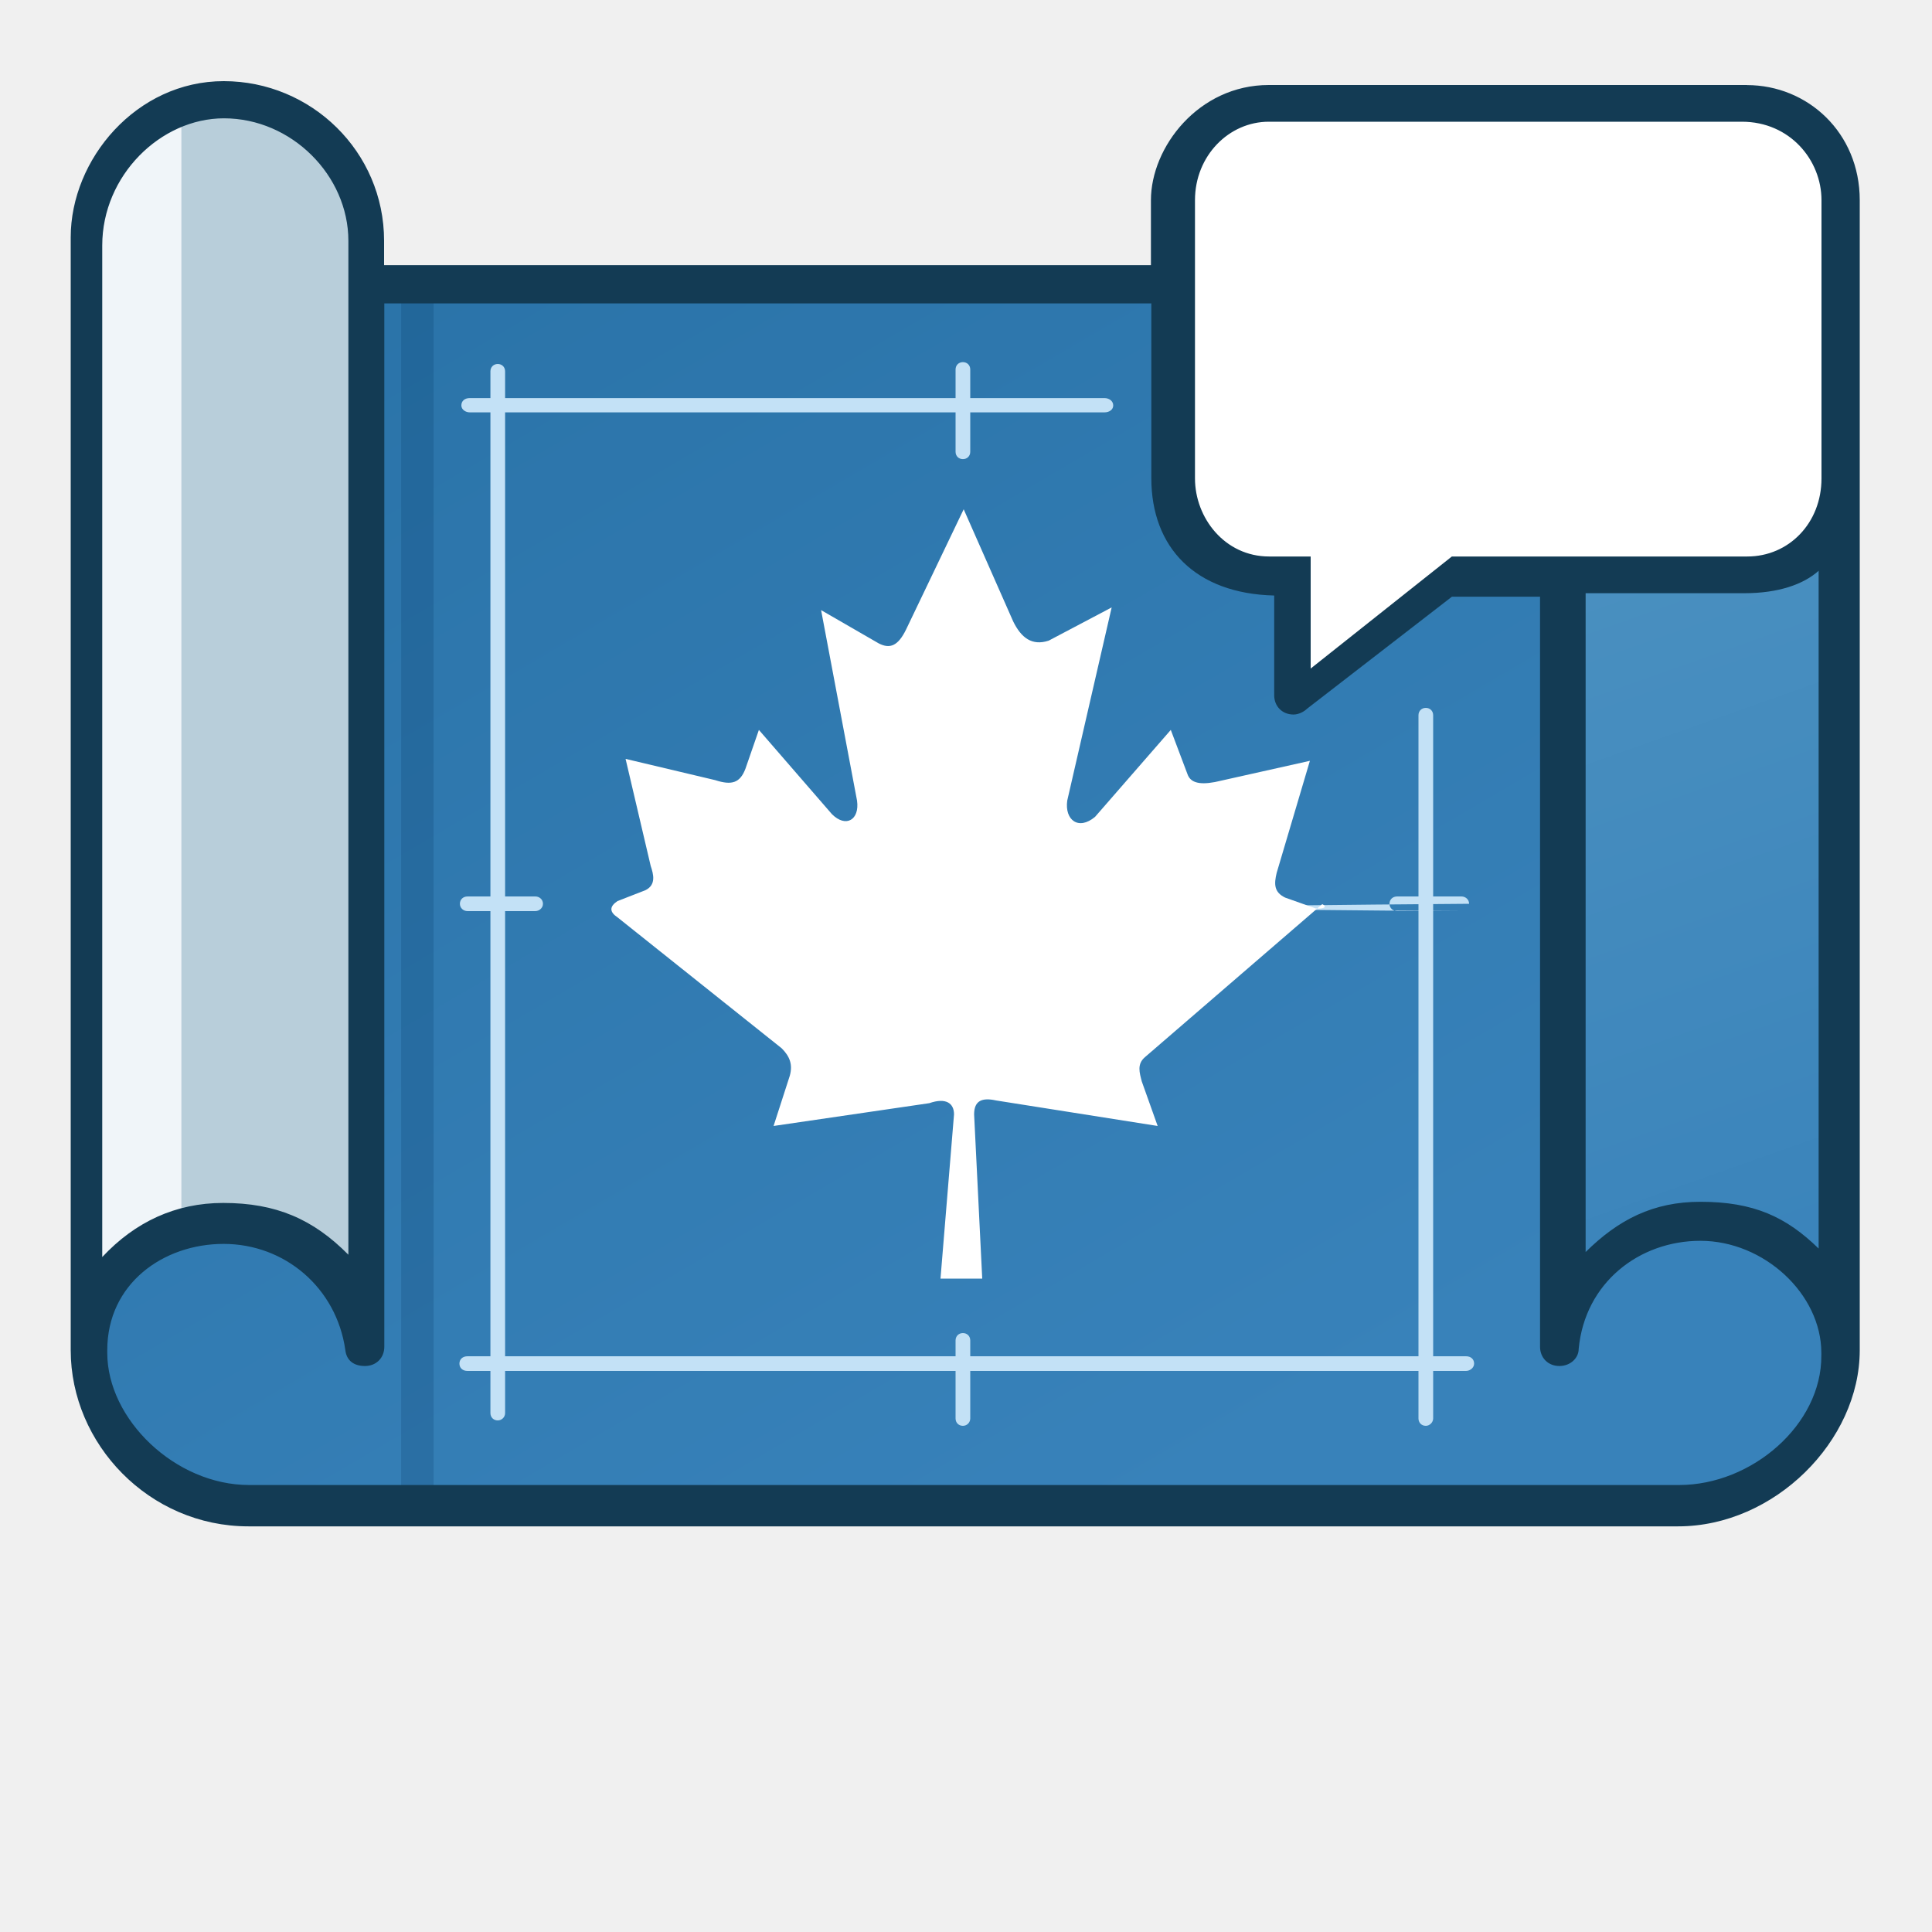
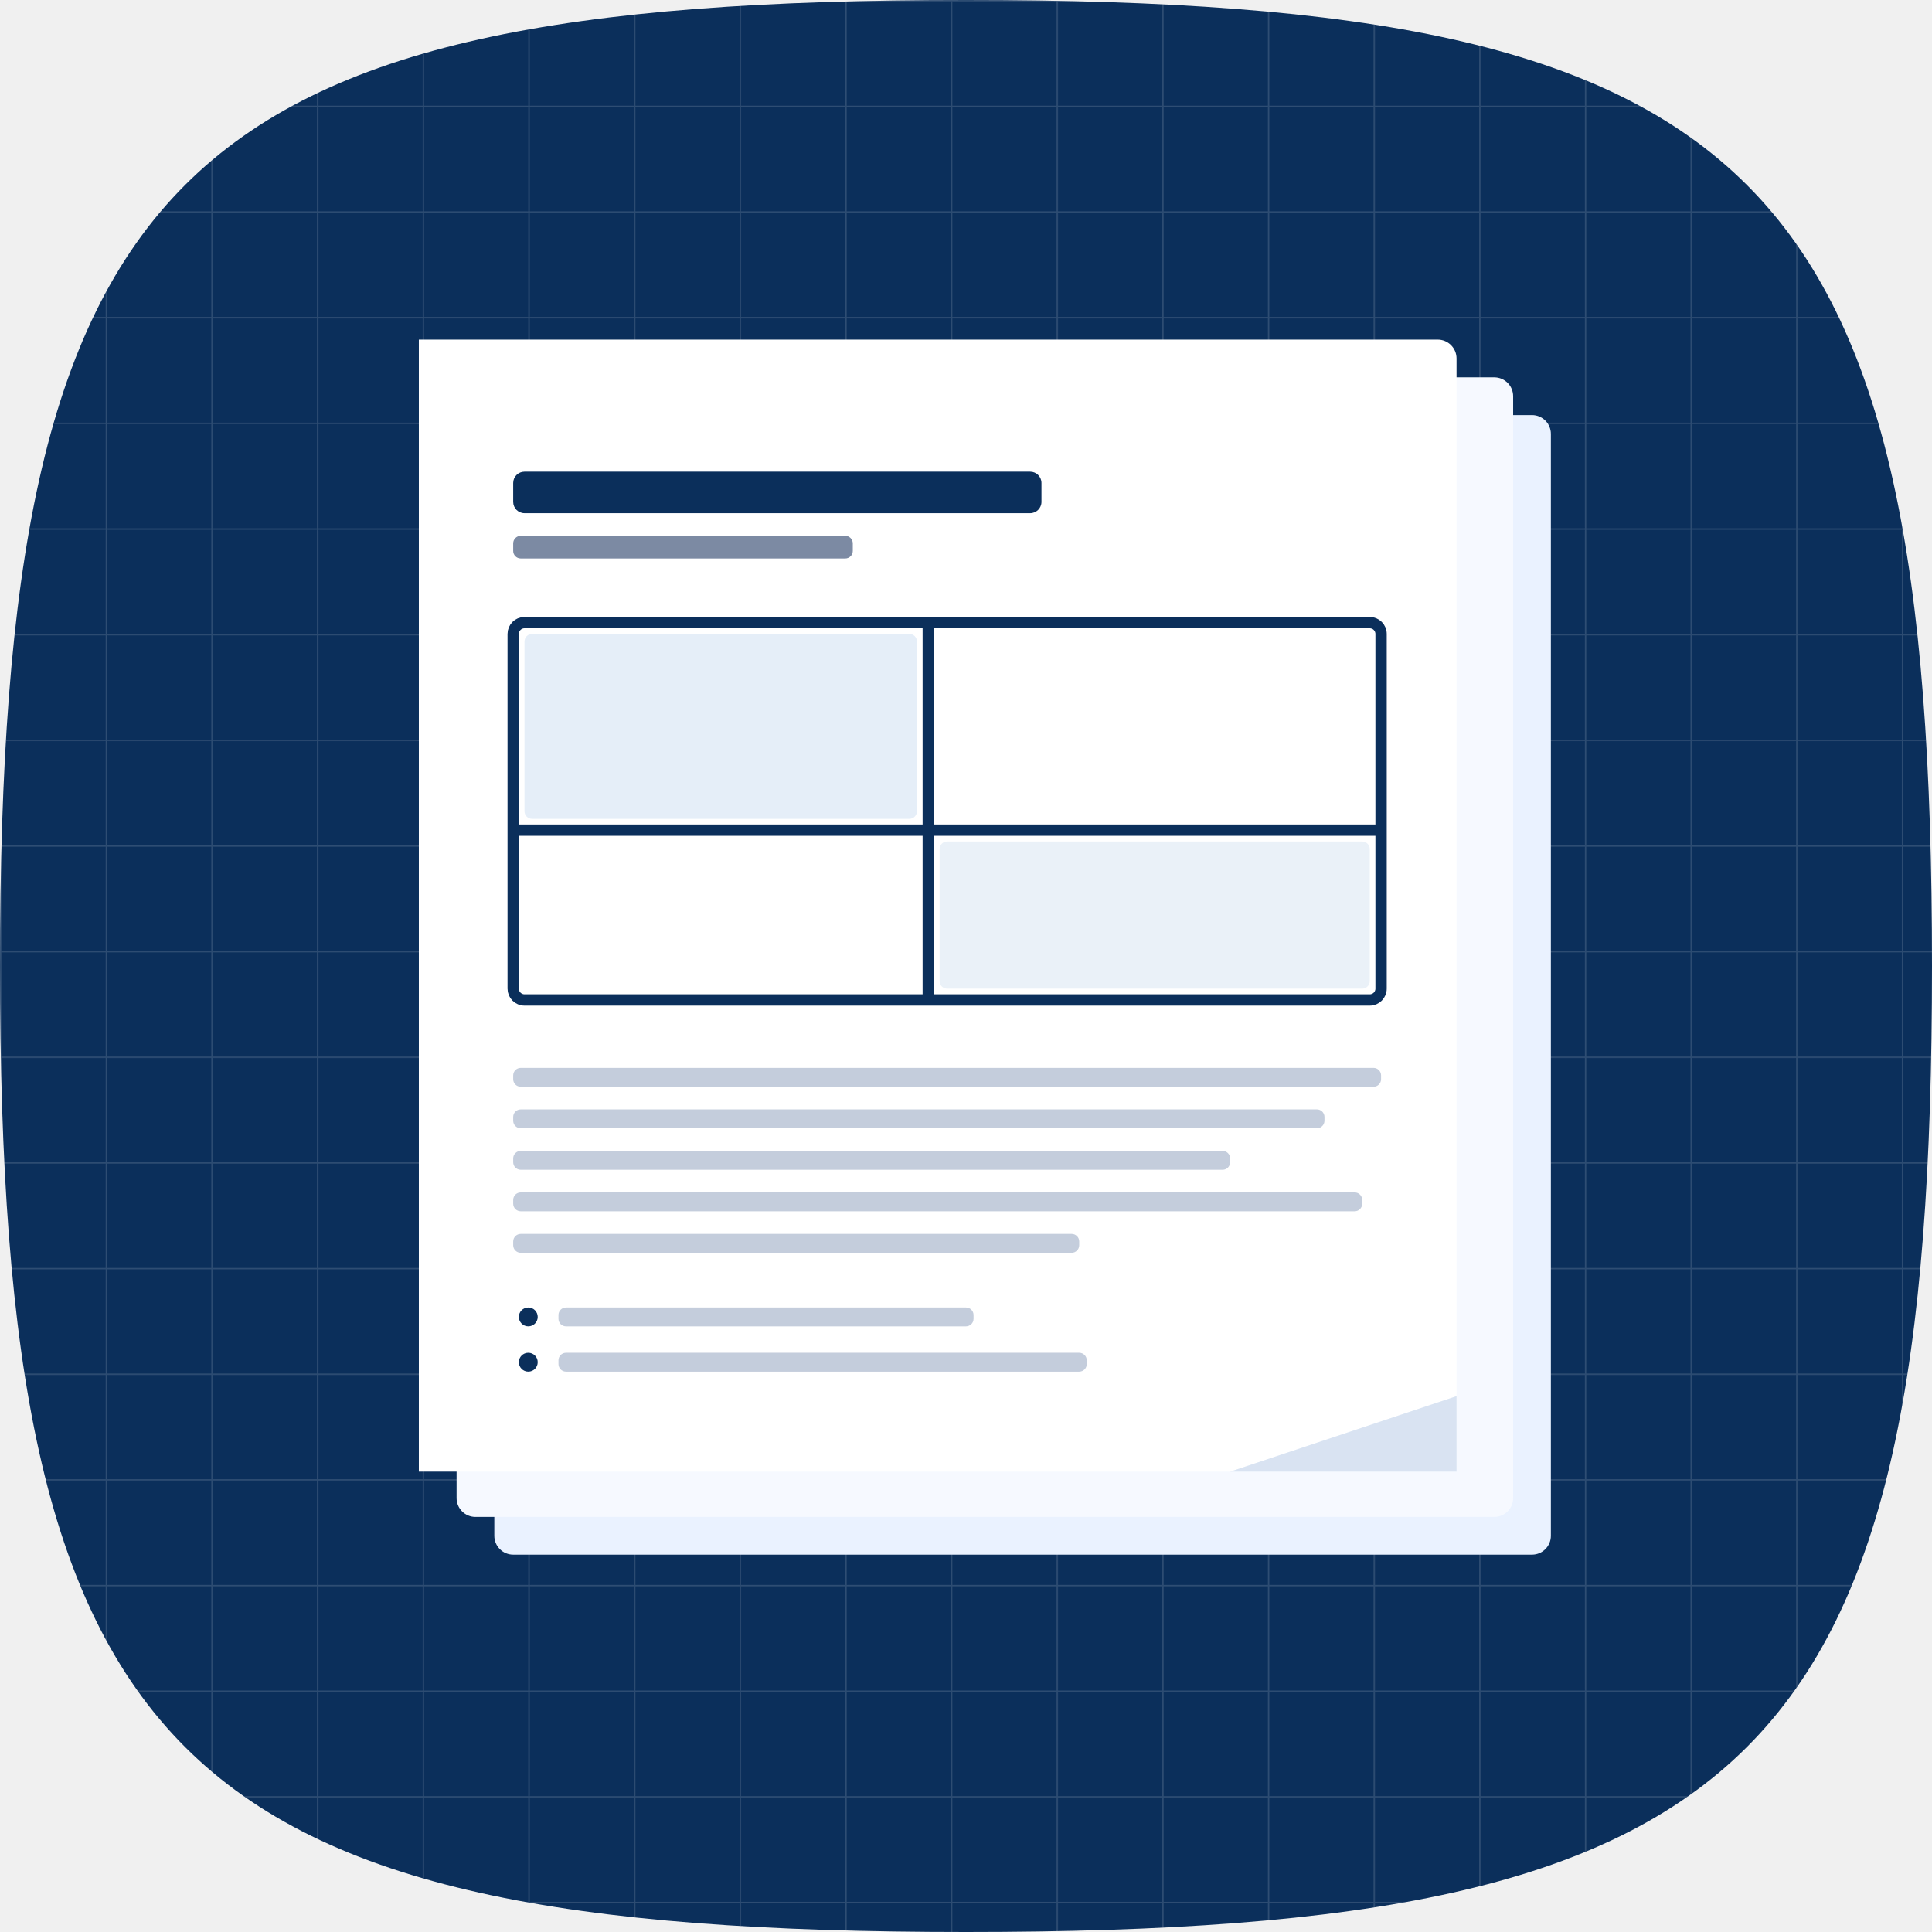
- <svg xmlns="http://www.w3.org/2000/svg" viewBox="0 0 250 250" fill="none">
+ <svg xmlns="http://www.w3.org/2000/svg" viewBox="0 0 1024 1024" width="1024" height="1024">
  <defs>
-     <linearGradient id="codecan-logo-gradient-1" x1="202.1" x2="239.2" y1="70.63" y2="175.2" gradientUnits="userSpaceOnUse">
-       <stop stop-color="#4A90C0" offset="0" />
-       <stop stop-color="#3882BA" offset="1" />
-     </linearGradient>
-     <linearGradient id="codecan-logo-gradient-2" x1="11.41" x2="116" y1="36.86" y2="215.6" gradientUnits="userSpaceOnUse">
-       <stop stop-color="#2972A7" offset="0" />
-       <stop stop-color="#3882BA" offset="1" />
-     </linearGradient>
+     <pattern id="grid" width="56" height="56" patternUnits="userSpaceOnUse">
+       <path d="M 56 0 L 0 0 0 56" fill="none" stroke="rgba(255,255,255,0.14)" stroke-width="1.5" />
+     </pattern>
+     <clipPath id="squircle">
+       <path d="M 0 512 C 0 90.85 90.85 0 512 0 C 933.15 0 1024 90.85 1024 512 C 1024 933.15 933.15 1024 512 1024 C 90.85 1024 0 933.15 0 512 Z" />
+     </clipPath>
  </defs>
-   <path d="m226.1 13.4h-61.92c-8.01 0-12.41 7.02-12.41 12.5v36.01c0 7.7 6.14 12.96 13.17 12.96h2.76v15.14l20.17-15.9h38.23c8.25 0 12.68-6.74 12.68-12.2v-36.01c0-6.75-5.47-12.5-12.68-12.5z" fill="#fff" />
-   <path d="m237.9 70.63v104.4l-1.72-0.13c-1.18-8.95-8.34-16.35-16.53-16.35-9.49 0-16.89 7.1-17.54 15.9v-99.54h23.52c7.56 0 12.27-4.24 12.27-4.24z" fill="url(#codecan-logo-gradient-1)" />
-   <path d="m47.83 36.89v135.8l-1.35-0.12c-2.33-8.96-8.51-14.38-17.6-14.38-8.77 0-17.17 6.8-17.82 15.6v-142c0-10.55 8.95-19.05 17.9-19.05 10.1 0 18.87 8.35 18.87 18.45v5.73z" fill="#B8CEDA" />
-   <path d="m23.47 15.81v144.2l-2.76 1.2-8.6 5.7v-138.2c0-5.8 6-12 11.36-12.9z" fill="#F0F5F9" />
-   <path d="m217.2 195.1h-185c-11.32 0-20.77-10.05-20.77-20v-0.35c0-9.8 8.15-16.9 17.45-16.9 10.05 0 18.65 8 18.65 17.15v-138.1h103.6v25.05c0 7.7 6.15 12.96 13.17 12.96h3.48v15.14l20.17-15.14h14.2v99.04c0-8.7 8.7-16.1 17.85-16.1 9.7 0 17.95 8.3 17.95 17v0.35c0 10.45-9.6 19.9-20.66 19.9z" fill="url(#codecan-logo-gradient-2)" />
-   <path d="m51.91 36.86v156.9h4.2v-156.9h-4.2z" fill="#00325D" opacity=".2" />
-   <path d="m189.7 177.4h-129.2c-0.65 0-1.05-0.4-1.05-0.95s0.4-0.95 1.05-0.95h129.2c0.65 0 1.05 0.4 1.05 0.95s-0.55 0.95-1.05 0.95z" fill="#C3E1F6" />
-   <path d="m142.9 53.36h-82.1c-0.55 0-1.1-0.35-1.1-0.9s0.4-0.95 1.1-0.95h82.1c0.65 0 1.15 0.4 1.15 0.95s-0.5 0.9-1.15 0.9z" fill="#C3E1F6" />
-   <path d="m124.6 59.41c-0.55 0-0.95-0.4-0.95-0.95v-10.65c0-0.55 0.4-0.95 0.95-0.95s0.95 0.4 0.95 0.95v10.65c0 0.55-0.4 0.95-0.95 0.95z" fill="#C3E1F6" />
-   <path d="m124.6 184.5c-0.55 0-0.95-0.4-0.95-0.95v-10.1c0-0.55 0.4-0.95 0.95-0.95s0.95 0.4 0.95 0.95v10.1c0 0.5-0.4 0.95-0.95 0.95z" fill="#C3E1F6" />
-   <path d="m184.5 184.5c-0.55 0-0.95-0.4-0.95-0.95v-91c0-0.55 0.4-0.95 0.95-0.95s0.95 0.4 0.95 0.95v91c0 0.5-0.45 0.95-0.95 0.95z" fill="#C3E1F6" />
-   <path d="m189.1 117.9h-8.3c-0.55 0-1-0.4-1-0.95s0.4-0.95 1-0.95h8.3c0.55 0 1 0.4 1 0.95-74 0.55-0.45 0.95-1 0.95z" fill="#C3E1F6" />
-   <path d="m69.26 117.9h-8.75c-0.55 0-1-0.4-1-0.95s0.4-0.95 1-0.95h8.75c0.55 0 1 0.4 1 0.95s-0.5 0.95-1 0.95z" fill="#C3E1F6" />
-   <path d="m64.41 183.8c-0.55 0-0.95-0.4-0.95-0.95v-134.8c0-0.55 0.4-0.95 0.95-0.95s0.95 0.4 0.95 0.95v134.8c0 0.55-0.45 0.95-0.95 0.95z" fill="#C3E1F6" />
-   <path d="m171.1 117-22.95 19.8c-1.05 0.9-0.7 2-0.4 3.15l2.05 5.75-20.9-3.3c-1.8-0.4-2.85 0-2.85 1.8l1.05 21.25h-5.4l1.75-21.25c0-1.45-1.05-2.2-3.2-1.45l-20.15 2.95 2.1-6.5c0.4-1.45 0-2.5-1.05-3.55l-21.25-16.95c-1.05-0.7-1.05-1.4 0-2.1l3.6-1.4c1.45-0.7 1.05-2.1 0.7-3.15l-3.25-13.85 11.6 2.75c2.15 0.7 3.2 0.35 3.9-1.45l1.75-5.05 9.45 10.9c1.8 1.8 3.6 0.75 3.25-1.75l-4.65-24.65 7.45 4.3c1.45 0.75 2.5 0.35 3.55-1.8l7.45-15.55 6.4 14.5c1.05 2.15 2.45 3.2 4.6 2.5l8.15-4.3-5.75 25c-0.35 2.5 1.45 3.9 3.6 2.1l9.8-11.25 2.15 5.7c0.35 1.05 1.4 1.45 3.55 1.05l12.3-2.75-4.3 14.5c-0.35 1.45-0.35 2.5 1.1 3.2l3.95 1.4c1.15 0.1 1.5-0.25 0.85-0.55z" fill="#fff" />
-   <path d="m226.1 11h-61.92c-9.1 0-15.25 8.05-15.25 14.9v8.41h-99.23v-3.15c0-11.56-9.45-20.66-20.75-20.66s-19.8 10.1-19.8 20.21v144c0 12.15 10.15 22.8 23 22.8h185c12.45 0 23.5-11.05 23.5-22.8v-148.8c0-8.75-6.75-14.9-14.6-14.9zm-71.47 14.9c0-5.75 4.4-10.15 9.55-10.15h61.22c6.2 0 10.3 4.95 10.3 10.15v36.01c0 5.8-4.25 10.1-9.6 10.1h-38.23l-18.27 14.5v-14.5h-5.37c-5.75 0-9.6-5-9.6-10.1v-36.01zm-141.4 5.86c0-9.05 7.55-16.45 15.75-16.45 8.75 0 16.1 7.4 16.1 15.85v131.2c-4.55-4.6-9.35-6.7-16.2-6.7-6.15 0-11.4 2.45-15.65 7v-130.8zm204 160.4h-185c-9.55 0-18.35-8.5-18.35-17.1v-0.35c0-8.6 7.25-13.75 15.05-13.75 7.95 0 14.6 5.7 15.75 13.7 0.15 1.4 1.1 2.1 2.55 2.1s2.5-1.05 2.5-2.5v-135h99.25v22.6c0 9 5.7 14.95 15.9 15.2v12.9c0 1.45 1.05 2.5 2.5 2.5 0.7 0 1.4-0.4 1.75-0.75l18.75-14.5h11.4v97.05c0 1.45 1.05 2.5 2.5 2.5s2.5-1.05 2.5-2.2c0.8-8.6 7.85-14 15.75-14 8.25 0 15.65 6.9 15.65 14.5v0.35c0.05 8.95-9 16.75-18.4 16.75zm18.1-30.6c-4.2-4.1-8.4-6.05-15.3-6.05-6.1 0-10.6 2.3-14.85 6.5v-85.25h20.55c4.4 0 7.65-1.15 9.6-2.9v87.7z" fill="#133B54" />
+   <g clip-path="url(#squircle)">
+     <rect width="1024" height="1024" fill="#0B2F5B" />
+     <rect width="1024" height="1024" fill="url(#grid)" />
+     <rect x="262" y="220" width="560" height="604" rx="10" fill="#EAF2FF" />
+     <rect x="242" y="200" width="560" height="604" rx="10" fill="#F6F9FF" />
+     <path d="M 222 180 H 762 A 10 10 0 0 1 772 190 V 740 L 652 780 L 222 780 Z" fill="#FFFFFF" />
+     <path d="M 772 740 L 652 780 L 772 780 Z" fill="#D9E3F2" />
+     <g transform="translate(252 220)">
+       <rect x="20" y="30" width="280" height="22" rx="6" fill="#0B2F5B" />
+       <rect x="20" y="64" width="180" height="12" rx="4" fill="#7C8AA3" />
+       <g stroke="#0B2F5B" fill="none" stroke-width="6">
+         <rect x="20" y="110" width="460" height="200" rx="6" />
+         <line x1="240" y1="110" x2="240" y2="310" />
+         <line x1="20" y1="220" x2="480" y2="220" />
+       </g>
+       <rect x="26" y="116" width="208" height="98" rx="4" fill="#E5EEF8" />
+       <rect x="246" y="226" width="228" height="78" rx="4" fill="#EAF1F8" />
+       <g fill="#C4CDDC">
+         <rect x="20" y="346" width="460" height="10" rx="4" />
+         <rect x="20" y="368" width="430" height="10" rx="4" />
+         <rect x="20" y="390" width="380" height="10" rx="4" />
+         <rect x="20" y="412" width="450" height="10" rx="4" />
+         <rect x="20" y="434" width="300" height="10" rx="4" />
+       </g>
+       <g>
+         <circle cx="28" cy="478" r="5" fill="#0B2F5B" />
+         <rect x="44" y="473" width="220" height="10" rx="4" fill="#C4CDDC" />
+         <circle cx="28" cy="502" r="5" fill="#0B2F5B" />
+         <rect x="44" y="497" width="280" height="10" rx="4" fill="#C4CDDC" />
+       </g>
+     </g>
+   </g>
</svg>
